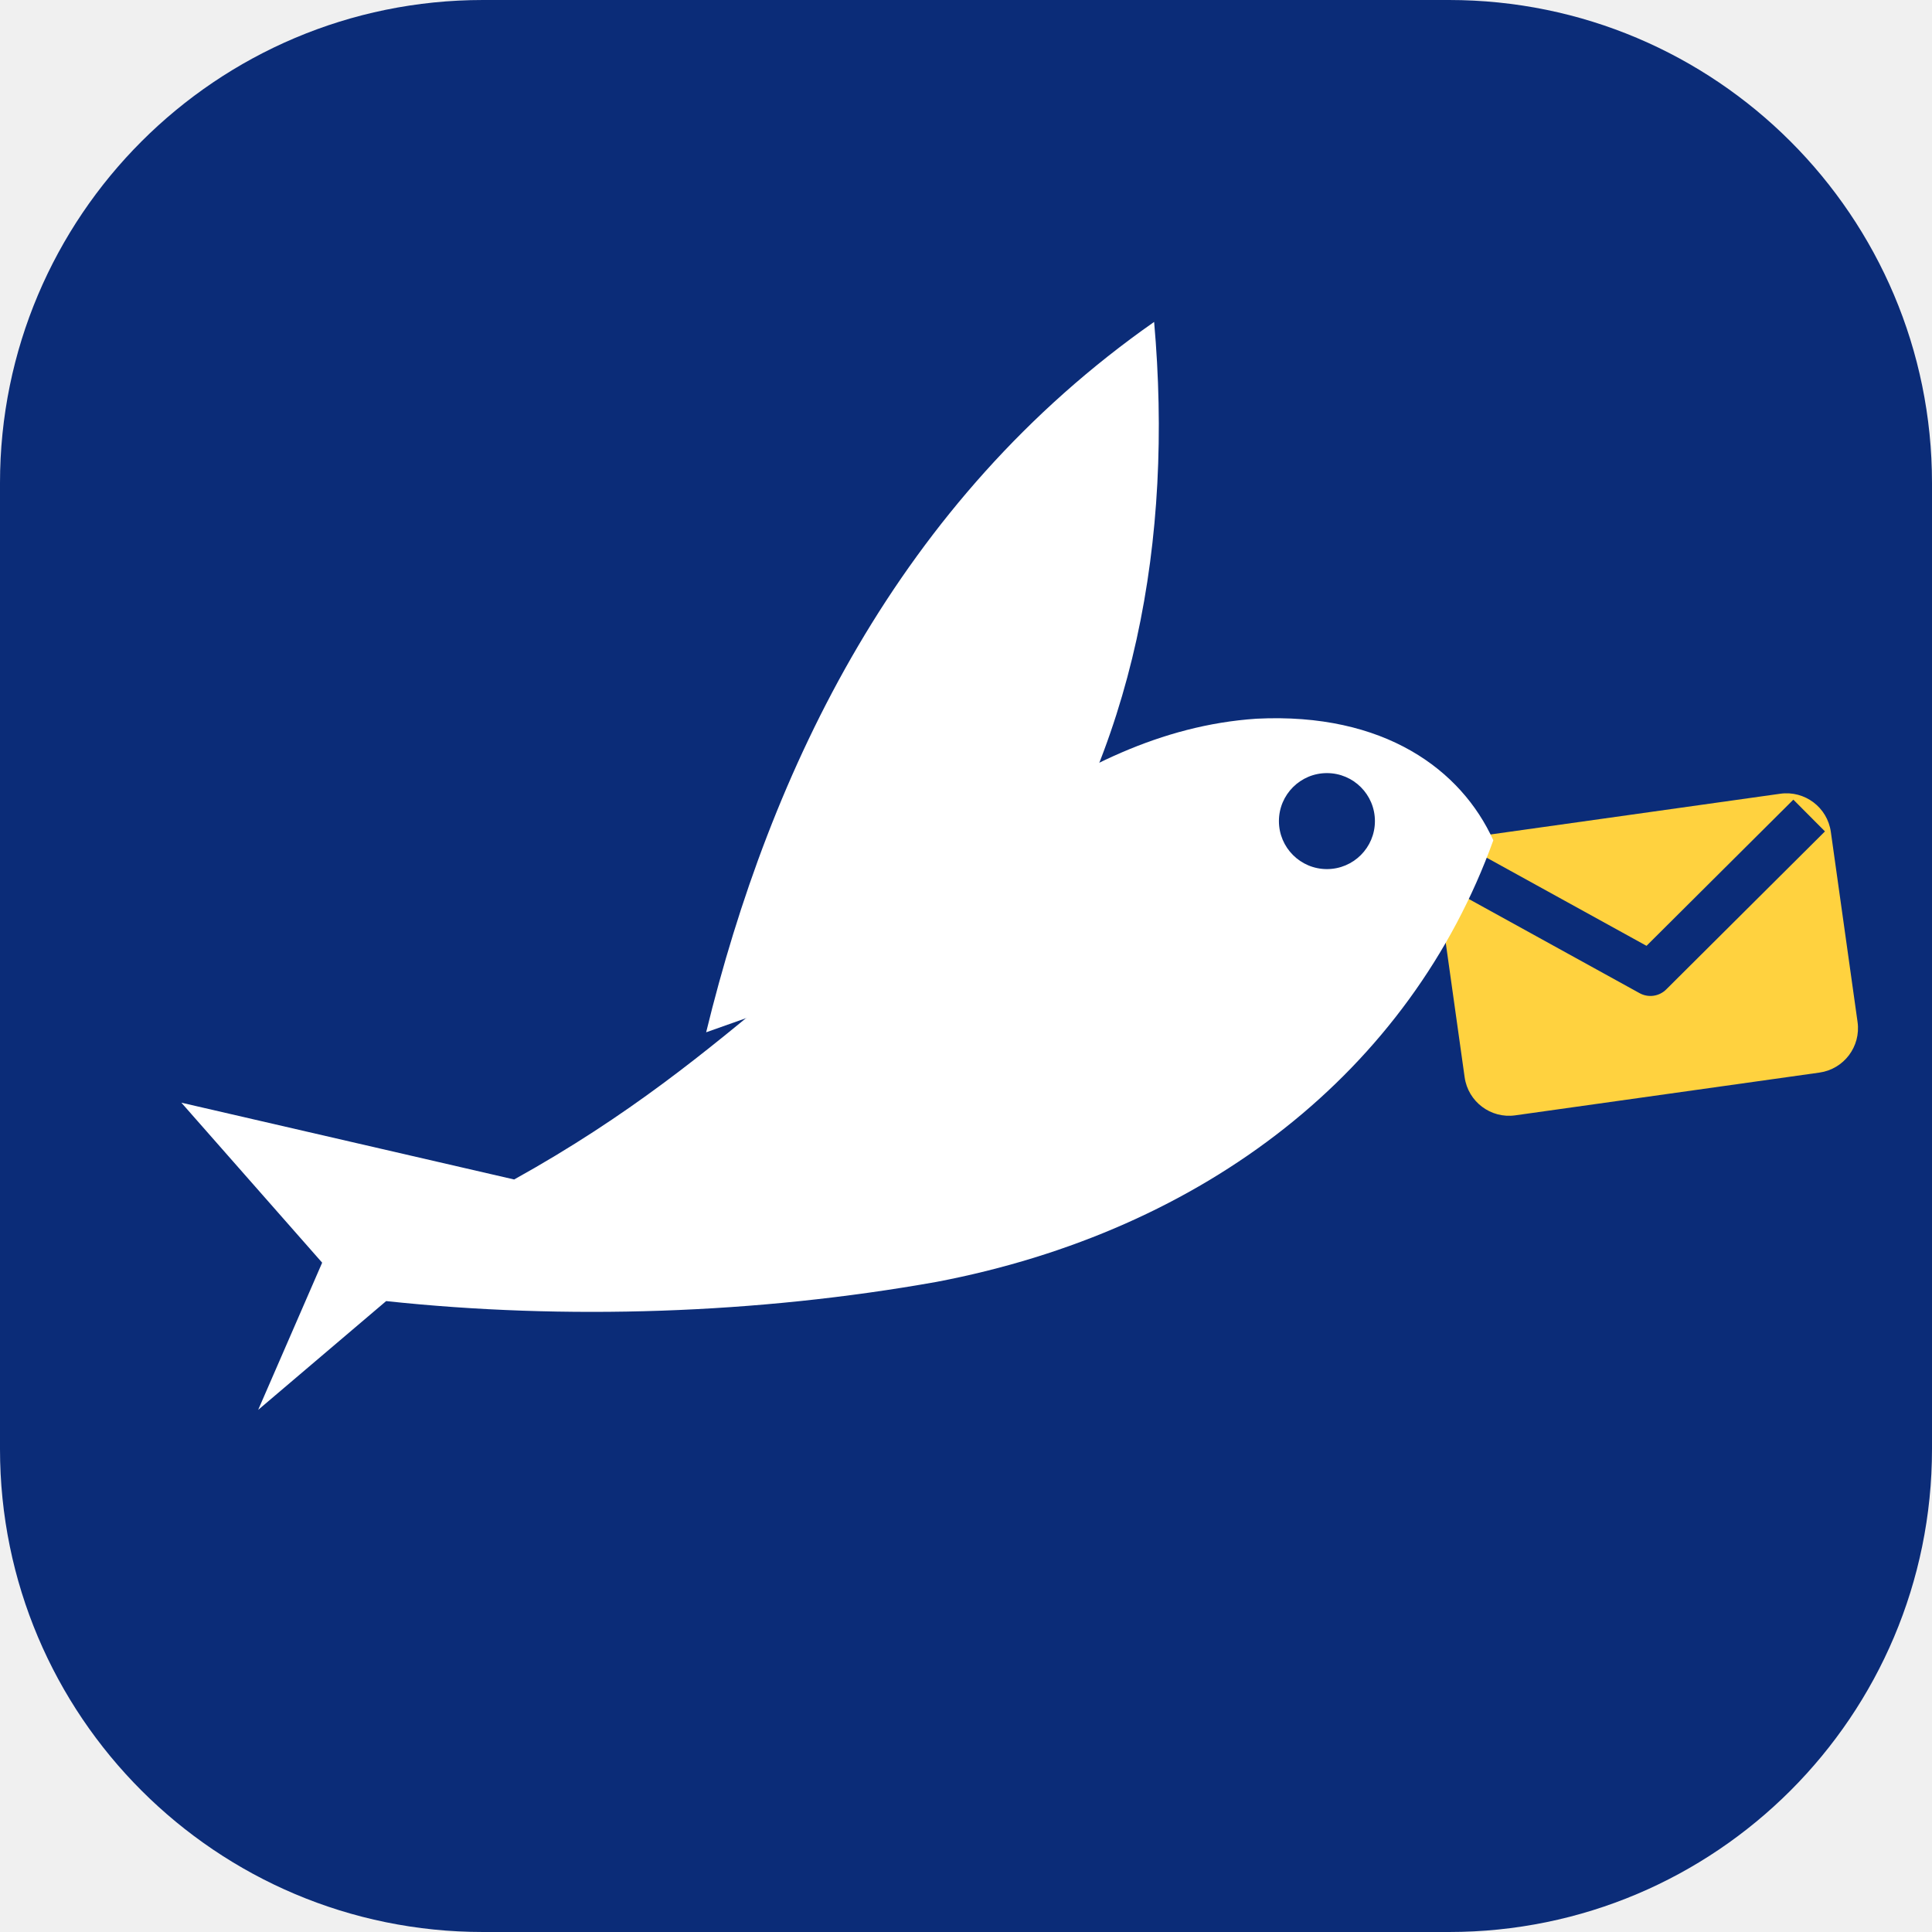
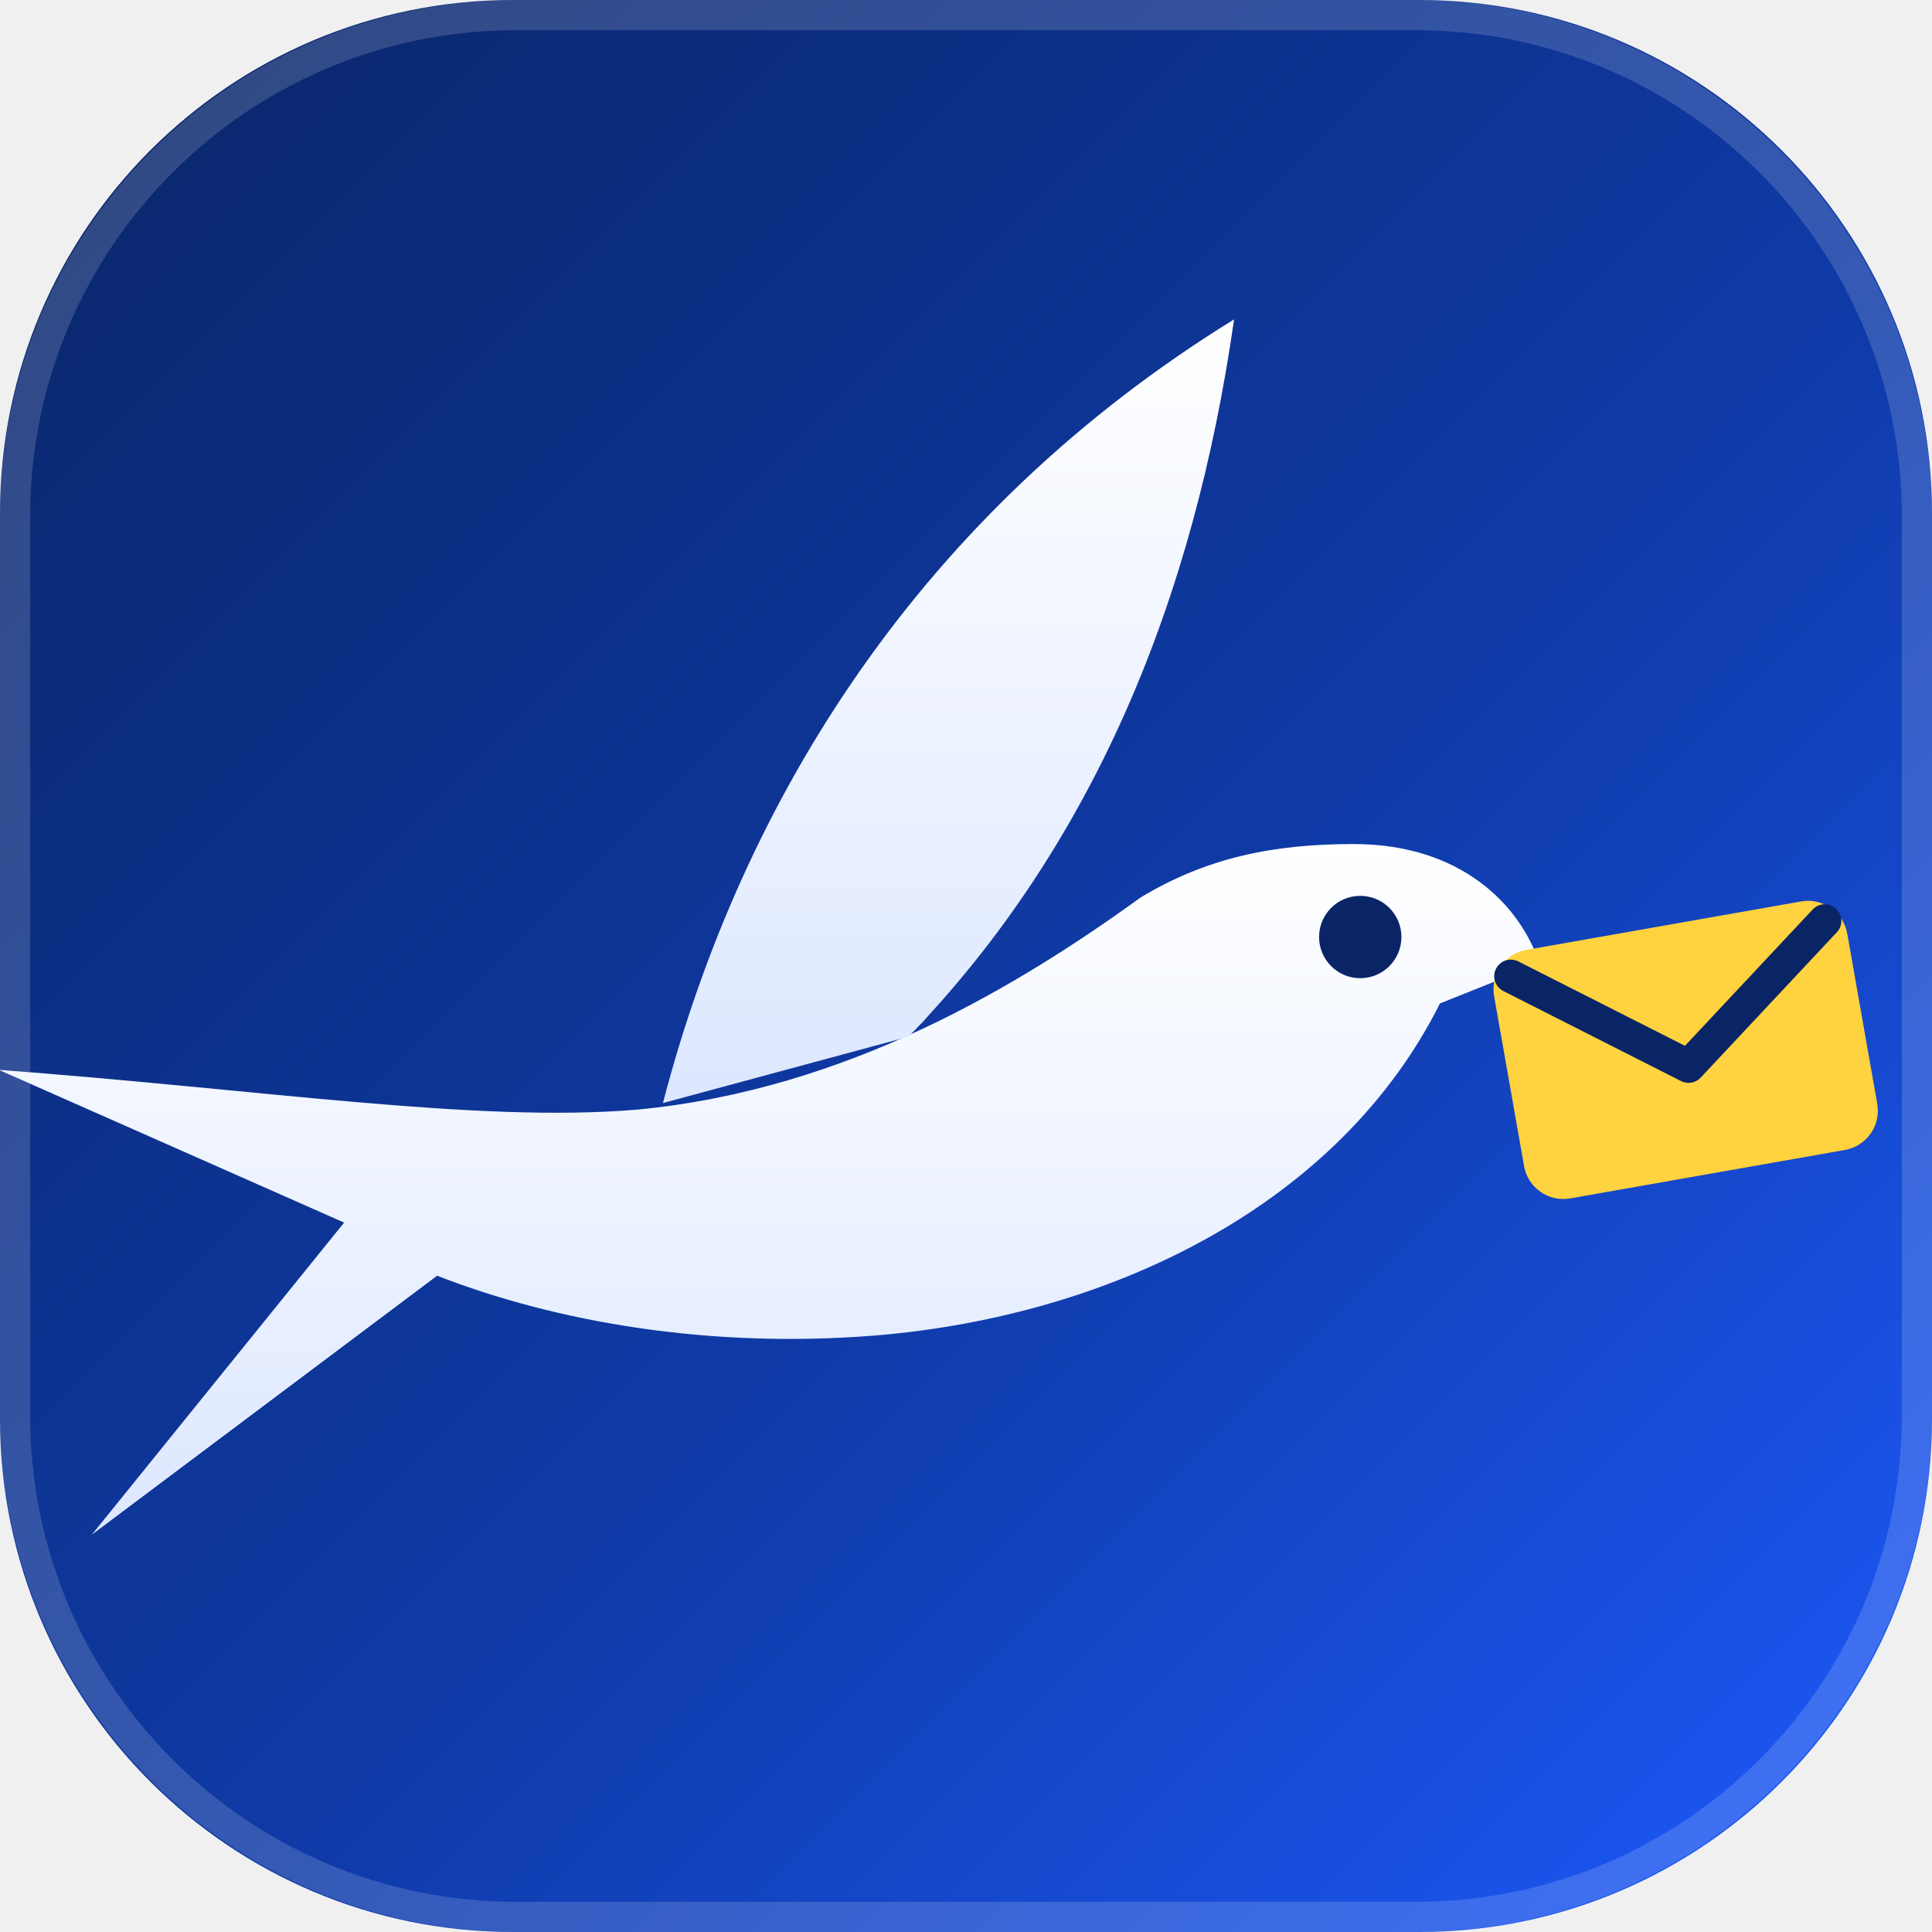
<svg xmlns="http://www.w3.org/2000/svg" viewBox="0 0 32 32">
-   <rect width="32" height="32" rx="8" fill="#0B2C78" />
-   <g transform="translate(-0.6 -2.3) scale(1.06)">
-     <g transform="rotate(-8 26.2 17)">
-       <rect x="23.2" y="14.9" width="6.2" height="4.4" rx="0.7" fill="#FFD23F" />
-       <path d="M23.5 15.3 L26.3 17.4 L29.1 15.3" fill="none" stroke="#0B2C78" stroke-width="0.7" stroke-linejoin="round" />
+   <defs>
+     <linearGradient id="pbt" x1="0" y1="0" x2="1" y2="1">
+       <stop offset="0" stop-color="#0A2566" />
+       <stop offset="0.55" stop-color="#0F3AA6" />
+       <stop offset="1" stop-color="#1D5BFF" />
+     </linearGradient>
+     <linearGradient id="pbg" x1="0" y1="0" x2="0" y2="1">
+       <stop offset="0" stop-color="#fff" />
+       <stop offset="1" stop-color="#DCE7FF" />
+     </linearGradient>
+   </defs>
+   <rect width="32" height="32" rx="8.5" fill="url(#pbt)" />
+   <rect x="0.25" y="0.25" width="31.5" height="31.5" rx="8.3" fill="none" stroke="#fff" stroke-opacity="0.16" stroke-width="0.5" />
+   <g transform="translate(15.6 16.4) scale(1.1) translate(-16.4 -15.4)">
+     <path d="M14.4 16.4C14.9 13.3 16.3 10.5 18.6 8.6C18.6 11.3 17.7 13.9 16.1 15.9Z" fill="#fff" fill-opacity="0.45" />
+     <path d="M22.6 13.2C24.2 13.2 25.1 14.1 25.4 15L23.9 15.6C22.4 18.6 19 20.3 15.4 20.6C12.9 20.8 10.6 20.4 8.8 19.7L3.6 23.6L7.4 18.9L2.2 16.6C6.2 16.9 9.4 17.4 11.8 17.2C15 16.9 17.6 15.3 19.4 14C20.4 13.4 21.4 13.2 22.6 13.2Z" fill="url(#pbg)" />
+     <path d="M12.2 17.1C13.4 12.5 16.1 8.2 20.8 5.3C20.2 9.5 18.7 13.2 15.9 16.1Z" fill="url(#pbg)" />
+     <circle cx="22.7" cy="14.6" r="0.62" fill="#0A2566" />
+     <g transform="rotate(-10 27.6 16.3)">
+       <rect x="24.9" y="14.4" width="5.4" height="3.8" rx="0.6" fill="#FFD23F" />
+       <path d="M25.2 14.75L27.6 16.55L30 14.75" fill="none" stroke="#0A2566" stroke-width="0.5" stroke-linejoin="round" stroke-linecap="round" />
    </g>
-     <path d="M3.4 19.4 L8.6 20.6 C10.4 19.6 11.6 18.6 12.8 17.6 C15 16.1 17.2 13.6 20.2 13.4 C22.2 13.3 23.4 14.2 23.9 15.3 C22.6 18.9 19.4 21.4 15.2 22.2 C12.4 22.7 9.4 22.8 6.6 22.5 L4.6 24.2 L5.6 21.9 Z" fill="#fff" />
-     <path d="M11.6 18.3 C12.6 14.2 14.6 10 18.6 7.2 C18.9 10.6 18.3 13.9 16.4 16.6 Z" fill="#fff" />
-     <circle cx="21.3" cy="15" r="0.75" fill="#0B2C78" />
  </g>
</svg>
